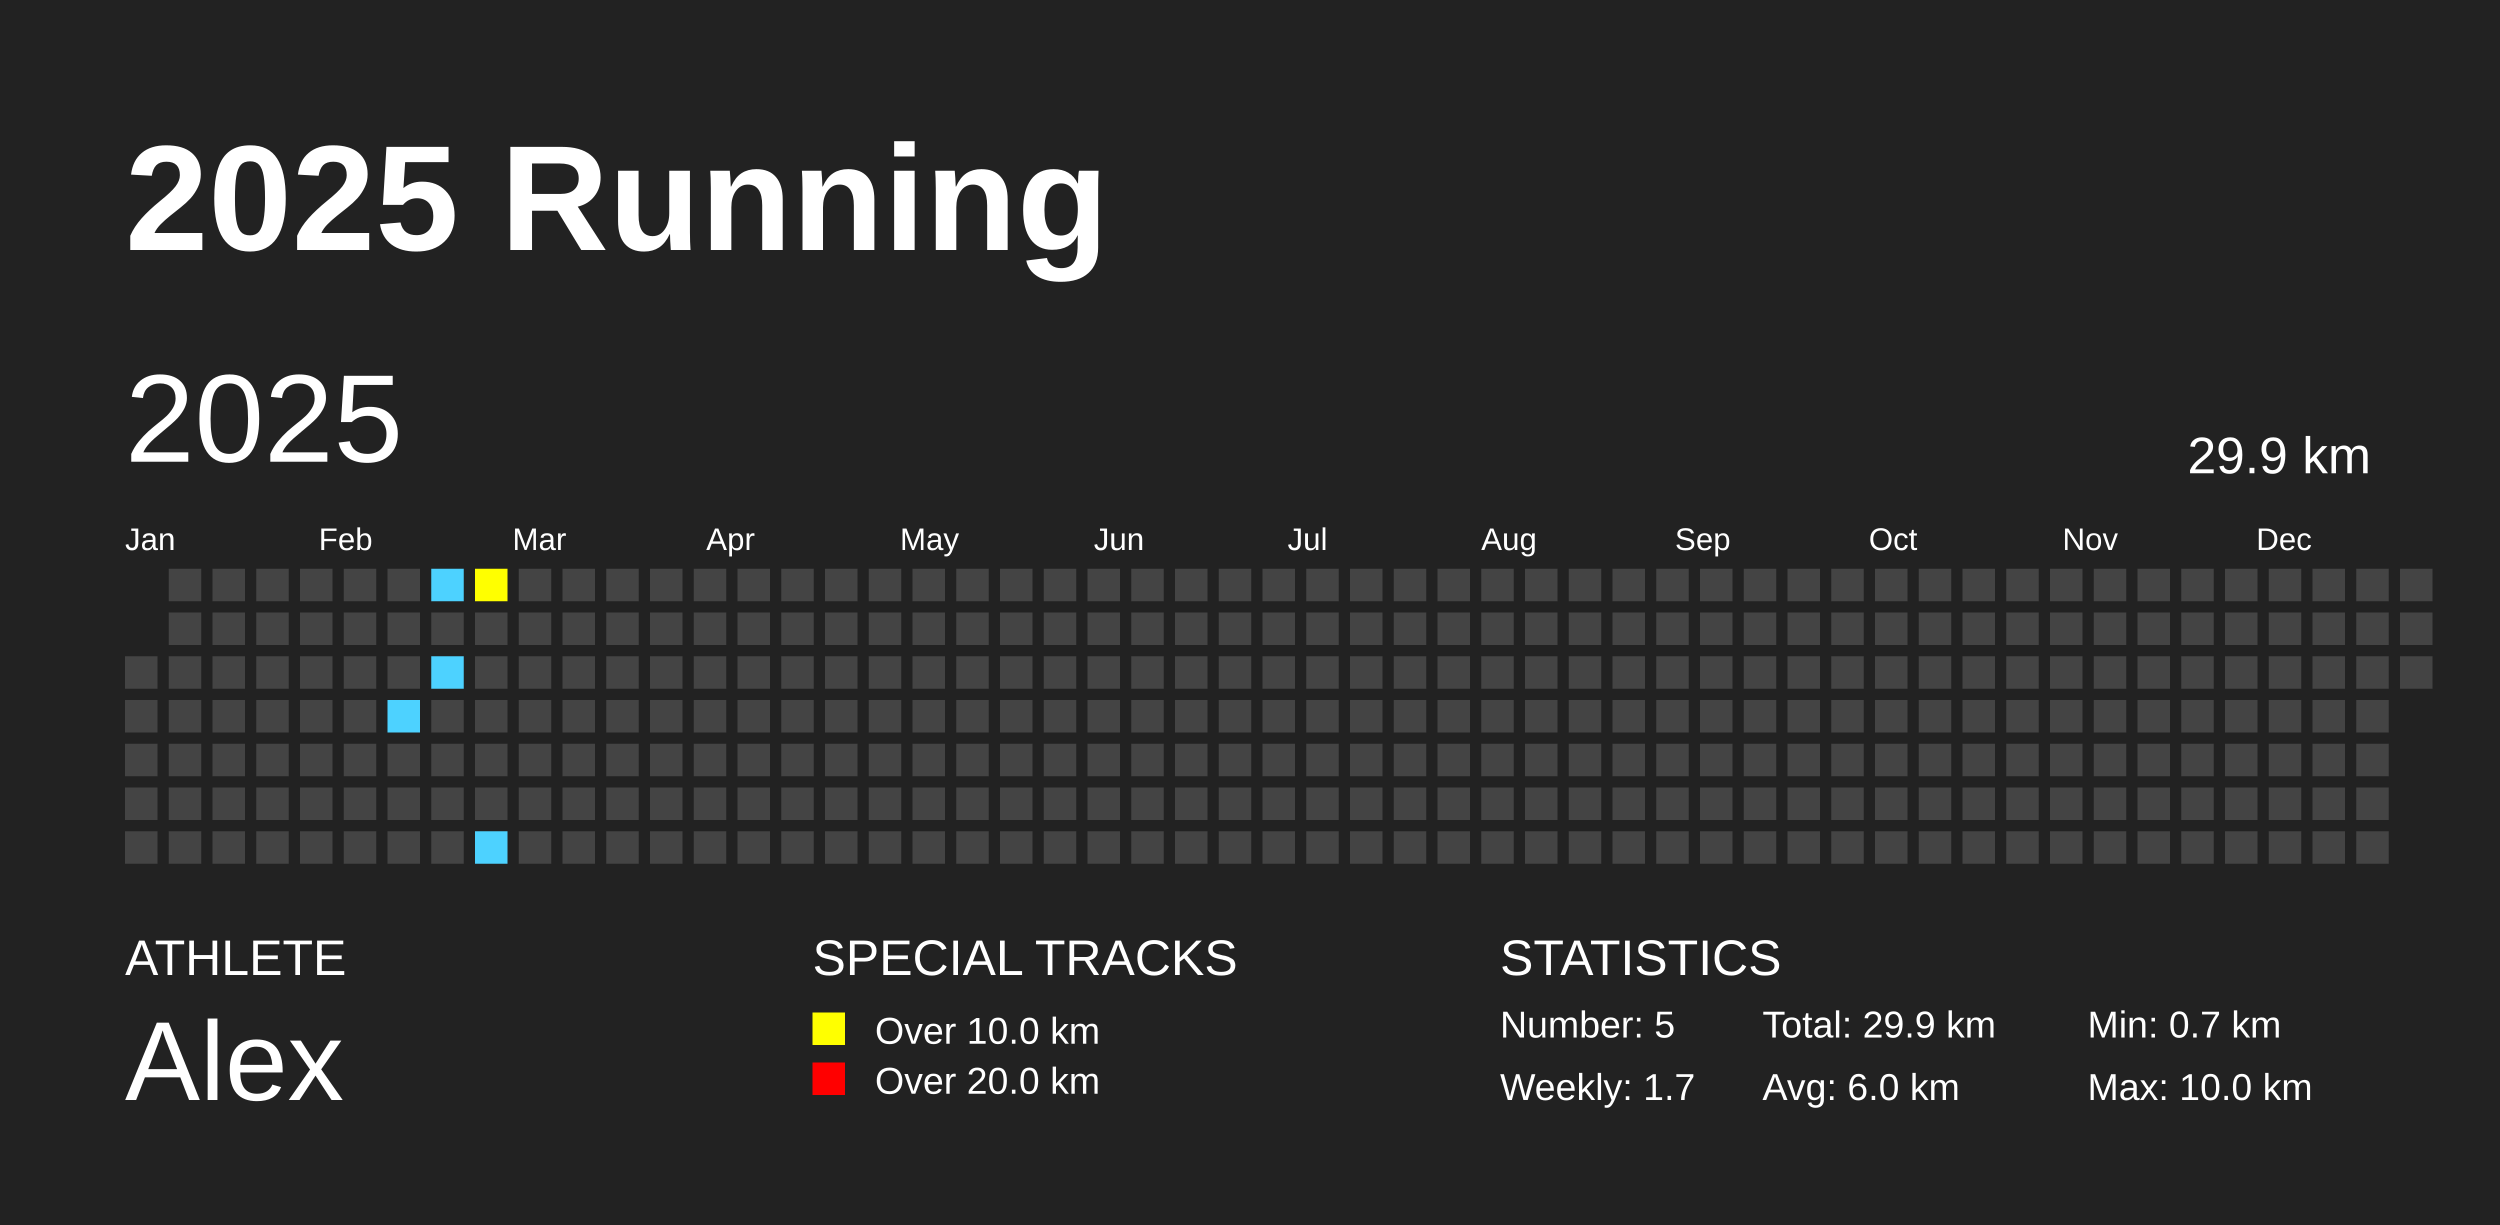
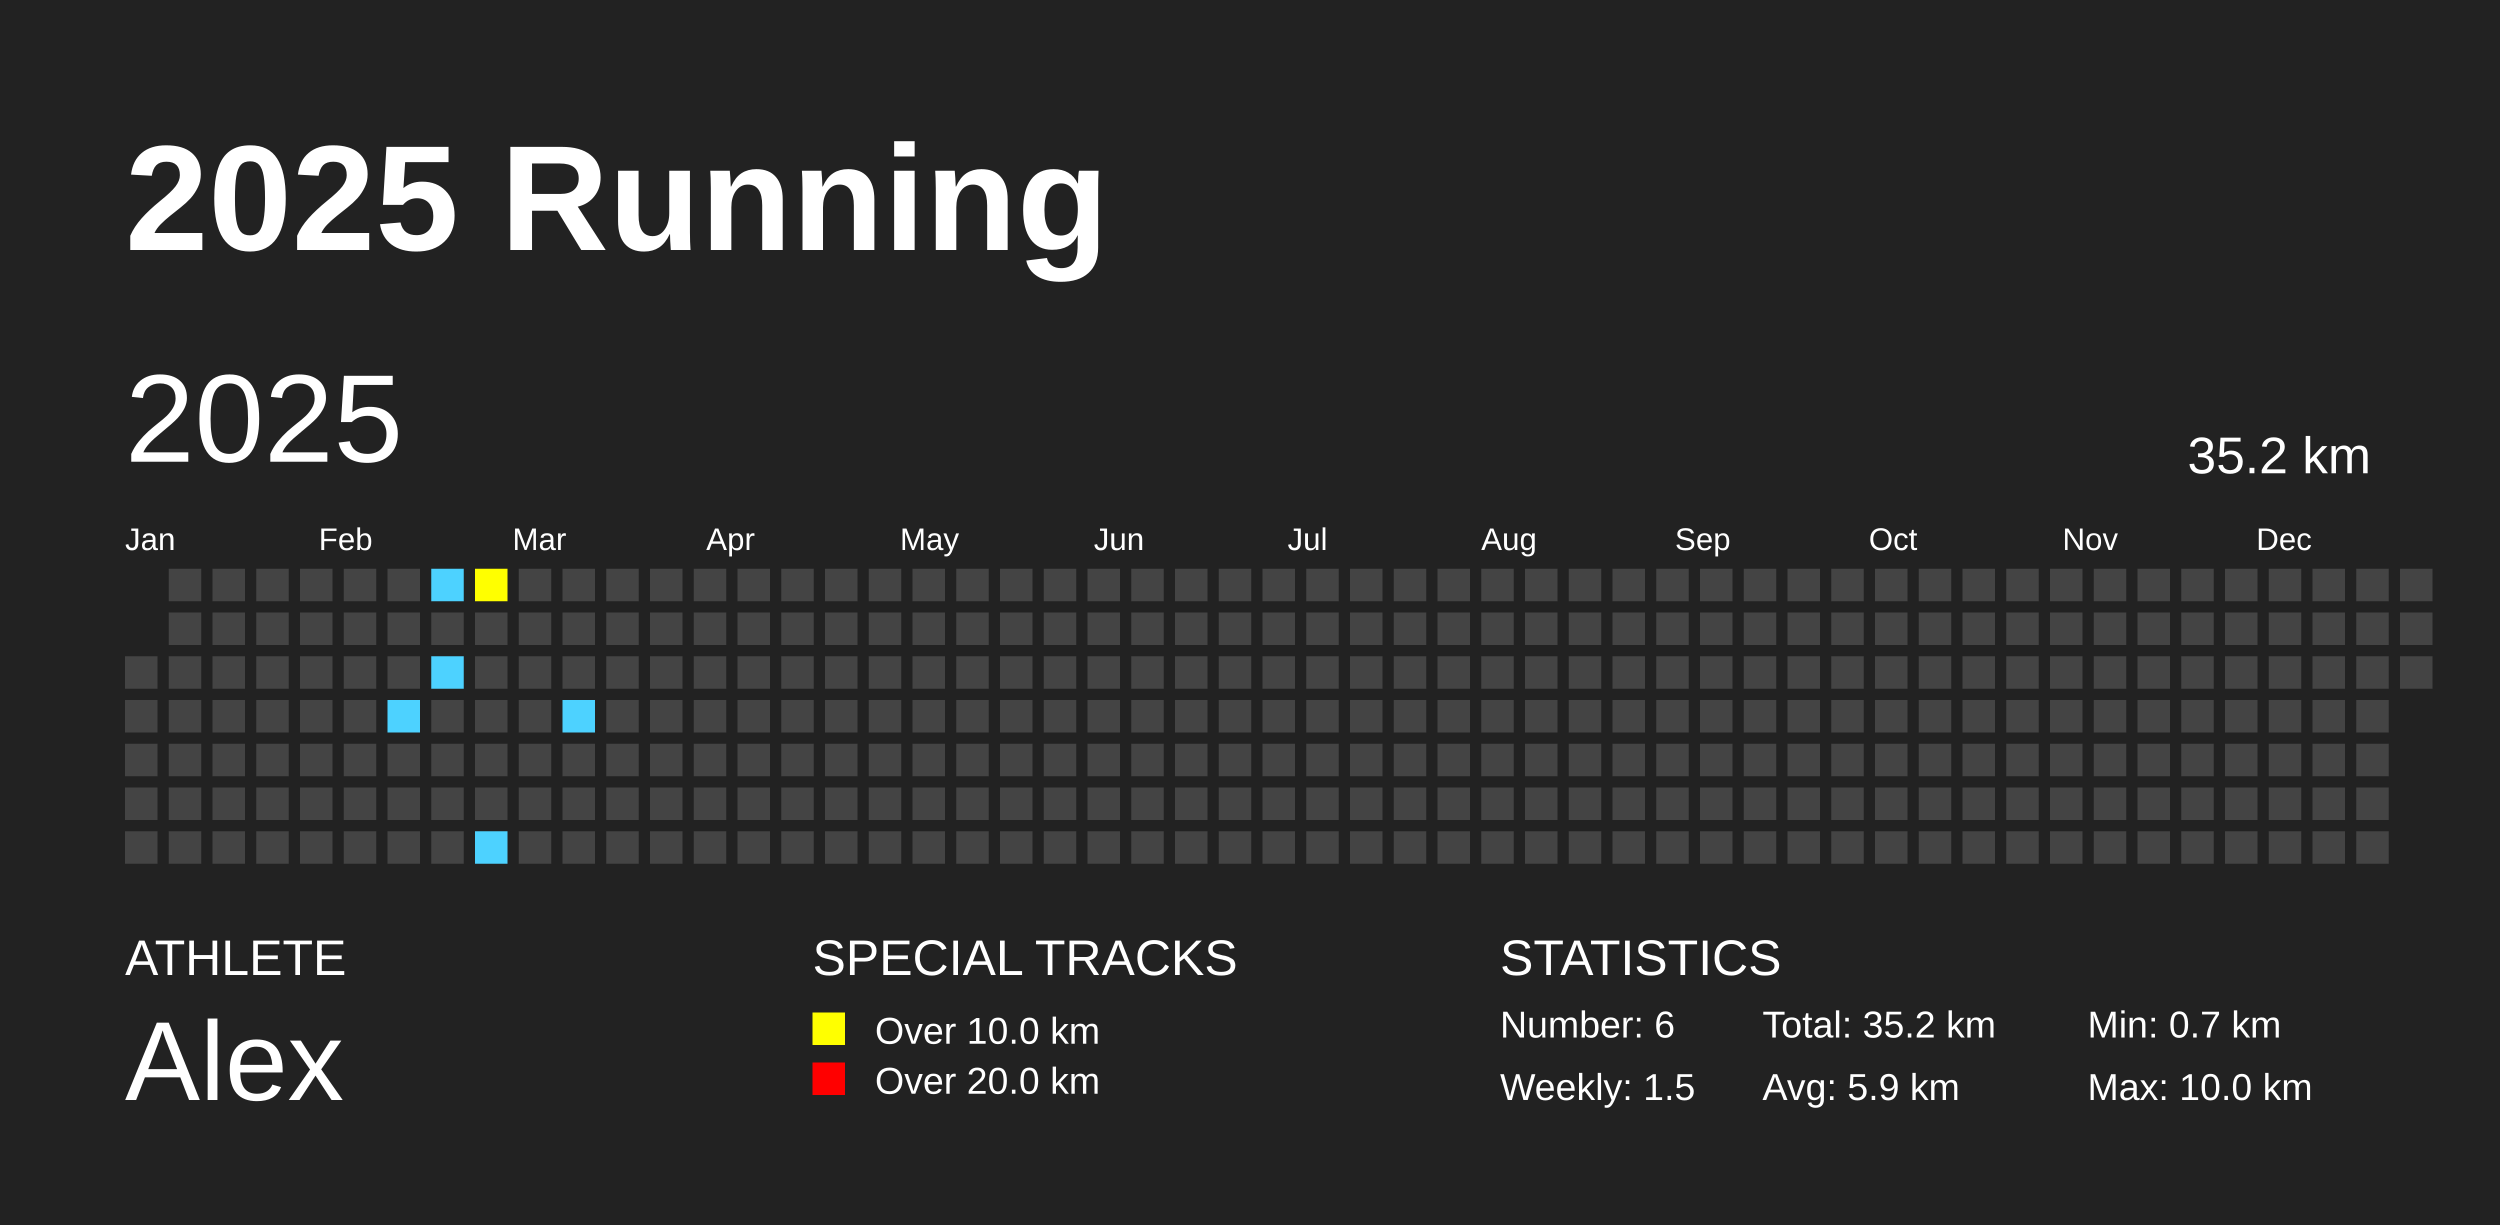
<svg xmlns="http://www.w3.org/2000/svg" baseProfile="full" height="98mm" version="1.1" viewBox="0,0,200,98" width="200mm">
  <defs />
  <rect fill="#222222" height="98" width="200" x="0" y="0" />
  <text fill="#FFFFFF" style="font-size:12px; font-family:Arial; font-weight:bold;" x="10" y="20">2025 Running</text>
  <text fill="#FFFFFF" style="font-size:4px; font-family:Arial" x="10" y="78">ATHLETE</text>
  <text fill="#FFFFFF" style="font-size:9px; font-family:Arial" x="10" y="88">Alex</text>
  <text fill="#FFFFFF" style="font-size:4px; font-family:Arial" x="65" y="78">SPECIAL TRACKS</text>
  <rect fill="yellow" height="2.6" width="2.6" x="65" y="81" />
  <text fill="#FFFFFF" style="font-size:3px; font-family:Arial" x="70" y="83.5">Over 10.0 km</text>
  <rect fill="red" height="2.6" width="2.6" x="65" y="85" />
  <text fill="#FFFFFF" style="font-size:3px; font-family:Arial" x="70" y="87.5">Over 20.0 km</text>
  <text fill="#FFFFFF" style="font-size:4px; font-family:Arial" x="120" y="78">STATISTICS</text>
-   <text fill="#FFFFFF" style="font-size:3px; font-family:Arial" x="120" y="83">Number: 5</text>
-   <text fill="#FFFFFF" style="font-size:3px; font-family:Arial" x="120" y="88">Weekly: 1.7</text>
-   <text fill="#FFFFFF" style="font-size:3px; font-family:Arial" x="141" y="83">Total: 29.9 km</text>
-   <text fill="#FFFFFF" style="font-size:3px; font-family:Arial" x="141" y="88">Avg: 6.0 km</text>
+   <text fill="#FFFFFF" style="font-size:3px; font-family:Arial" x="120" y="83">Number: 6</text>
+   <text fill="#FFFFFF" style="font-size:3px; font-family:Arial" x="120" y="88">Weekly: 1.5</text>
+   <text fill="#FFFFFF" style="font-size:3px; font-family:Arial" x="141" y="83">Total: 35.2 km</text>
+   <text fill="#FFFFFF" style="font-size:3px; font-family:Arial" x="141" y="88">Avg: 5.9 km</text>
  <text fill="#FFFFFF" style="font-size:3px; font-family:Arial" x="167" y="83">Min: 0.7 km</text>
  <text fill="#FFFFFF" style="font-size:3px; font-family:Arial" x="167" y="88">Max: 10.0 km</text>
  <text dominant-baseline="hanging" fill="#FFFFFF" style="font-size:10.0px; font-family:Arial;" x="10" y="30">2025</text>
-   <text dominant-baseline="hanging" fill="#FFFFFF" style="font-size:4.125px; font-family:Arial;" x="175" y="35">29.9 km</text>
+   <text dominant-baseline="hanging" fill="#FFFFFF" style="font-size:4.125px; font-family:Arial;" x="175" y="35">35.2 km</text>
  <text fill="#FFFFFF" style="font-size:2.5px; font-family:Arial" x="10.0" y="44">Jan</text>
  <text fill="#FFFFFF" style="font-size:2.5px; font-family:Arial" x="25.5" y="44">Feb</text>
  <text fill="#FFFFFF" style="font-size:2.5px; font-family:Arial" x="41.0" y="44">Mar</text>
  <text fill="#FFFFFF" style="font-size:2.5px; font-family:Arial" x="56.5" y="44">Apr</text>
  <text fill="#FFFFFF" style="font-size:2.5px; font-family:Arial" x="72.0" y="44">May</text>
  <text fill="#FFFFFF" style="font-size:2.5px; font-family:Arial" x="87.5" y="44">Jun</text>
  <text fill="#FFFFFF" style="font-size:2.5px; font-family:Arial" x="103.0" y="44">Jul</text>
  <text fill="#FFFFFF" style="font-size:2.5px; font-family:Arial" x="118.5" y="44">Aug</text>
  <text fill="#FFFFFF" style="font-size:2.5px; font-family:Arial" x="134.0" y="44">Sep</text>
  <text fill="#FFFFFF" style="font-size:2.5px; font-family:Arial" x="149.5" y="44">Oct</text>
  <text fill="#FFFFFF" style="font-size:2.5px; font-family:Arial" x="165.0" y="44">Nov</text>
  <text fill="#FFFFFF" style="font-size:2.5px; font-family:Arial" x="180.5" y="44">Dec</text>
  <rect fill="#444444" height="2.6" width="2.6" x="10.0" y="52.5" />
  <rect fill="#444444" height="2.6" width="2.6" x="10.0" y="56.0" />
  <rect fill="#444444" height="2.6" width="2.6" x="10.0" y="59.5" />
  <rect fill="#444444" height="2.6" width="2.6" x="10.0" y="63.0" />
  <rect fill="#444444" height="2.6" width="2.6" x="10.0" y="66.5" />
  <rect fill="#444444" height="2.6" width="2.6" x="13.5" y="45.5" />
  <rect fill="#444444" height="2.6" width="2.6" x="13.5" y="49.0" />
  <rect fill="#444444" height="2.6" width="2.6" x="13.5" y="52.5" />
  <rect fill="#444444" height="2.6" width="2.6" x="13.5" y="56.0" />
  <rect fill="#444444" height="2.6" width="2.6" x="13.5" y="59.5" />
  <rect fill="#444444" height="2.6" width="2.6" x="13.5" y="63.0" />
  <rect fill="#444444" height="2.6" width="2.6" x="13.5" y="66.5" />
  <rect fill="#444444" height="2.6" width="2.6" x="17.0" y="45.5" />
  <rect fill="#444444" height="2.6" width="2.6" x="17.0" y="49.0" />
  <rect fill="#444444" height="2.6" width="2.6" x="17.0" y="52.5" />
  <rect fill="#444444" height="2.6" width="2.6" x="17.0" y="56.0" />
  <rect fill="#444444" height="2.6" width="2.6" x="17.0" y="59.5" />
  <rect fill="#444444" height="2.6" width="2.6" x="17.0" y="63.0" />
  <rect fill="#444444" height="2.6" width="2.6" x="17.0" y="66.5" />
  <rect fill="#444444" height="2.6" width="2.6" x="20.5" y="45.5" />
  <rect fill="#444444" height="2.6" width="2.6" x="20.5" y="49.0" />
  <rect fill="#444444" height="2.6" width="2.6" x="20.5" y="52.5" />
  <rect fill="#444444" height="2.6" width="2.6" x="20.5" y="56.0" />
  <rect fill="#444444" height="2.6" width="2.6" x="20.5" y="59.5" />
  <rect fill="#444444" height="2.6" width="2.6" x="20.5" y="63.0" />
  <rect fill="#444444" height="2.6" width="2.6" x="20.5" y="66.5" />
  <rect fill="#444444" height="2.6" width="2.6" x="24.0" y="45.5" />
  <rect fill="#444444" height="2.6" width="2.6" x="24.0" y="49.0" />
  <rect fill="#444444" height="2.6" width="2.6" x="24.0" y="52.5" />
  <rect fill="#444444" height="2.6" width="2.6" x="24.0" y="56.0" />
  <rect fill="#444444" height="2.6" width="2.6" x="24.0" y="59.5" />
  <rect fill="#444444" height="2.6" width="2.6" x="24.0" y="63.0" />
  <rect fill="#444444" height="2.6" width="2.6" x="24.0" y="66.5" />
  <rect fill="#444444" height="2.6" width="2.6" x="27.5" y="45.5" />
  <rect fill="#444444" height="2.6" width="2.6" x="27.5" y="49.0" />
  <rect fill="#444444" height="2.6" width="2.6" x="27.5" y="52.5" />
  <rect fill="#444444" height="2.6" width="2.6" x="27.5" y="56.0" />
  <rect fill="#444444" height="2.6" width="2.6" x="27.5" y="59.5" />
  <rect fill="#444444" height="2.6" width="2.6" x="27.5" y="63.0" />
  <rect fill="#444444" height="2.6" width="2.6" x="27.5" y="66.5" />
  <rect fill="#444444" height="2.6" width="2.6" x="31.0" y="45.5" />
  <rect fill="#444444" height="2.6" width="2.6" x="31.0" y="49.0" />
  <rect fill="#444444" height="2.6" width="2.6" x="31.0" y="52.5" />
  <rect fill="#4DD2FF" height="2.6" width="2.6" x="31.0" y="56.0" />
  <rect fill="#444444" height="2.6" width="2.6" x="31.0" y="59.5" />
  <rect fill="#444444" height="2.6" width="2.6" x="31.0" y="63.0" />
  <rect fill="#444444" height="2.6" width="2.6" x="31.0" y="66.5" />
  <rect fill="#4DD2FF" height="2.6" width="2.6" x="34.5" y="45.5" />
  <rect fill="#444444" height="2.6" width="2.6" x="34.5" y="49.0" />
  <rect fill="#4DD2FF" height="2.6" width="2.6" x="34.5" y="52.5" />
  <rect fill="#444444" height="2.6" width="2.6" x="34.5" y="56.0" />
  <rect fill="#444444" height="2.6" width="2.6" x="34.5" y="59.5" />
  <rect fill="#444444" height="2.6" width="2.6" x="34.5" y="63.0" />
  <rect fill="#444444" height="2.6" width="2.6" x="34.5" y="66.5" />
  <rect fill="yellow" height="2.6" width="2.6" x="38.0" y="45.5" />
  <rect fill="#444444" height="2.6" width="2.6" x="38.0" y="49.0" />
  <rect fill="#444444" height="2.6" width="2.6" x="38.0" y="52.5" />
  <rect fill="#444444" height="2.6" width="2.6" x="38.0" y="56.0" />
  <rect fill="#444444" height="2.6" width="2.6" x="38.0" y="59.5" />
  <rect fill="#444444" height="2.6" width="2.6" x="38.0" y="63.0" />
  <rect fill="#4DD2FF" height="2.6" width="2.6" x="38.0" y="66.5" />
  <rect fill="#444444" height="2.6" width="2.6" x="41.5" y="45.5" />
  <rect fill="#444444" height="2.6" width="2.6" x="41.5" y="49.0" />
  <rect fill="#444444" height="2.6" width="2.6" x="41.5" y="52.5" />
  <rect fill="#444444" height="2.6" width="2.6" x="41.5" y="56.0" />
  <rect fill="#444444" height="2.6" width="2.6" x="41.5" y="59.5" />
  <rect fill="#444444" height="2.6" width="2.6" x="41.5" y="63.0" />
  <rect fill="#444444" height="2.6" width="2.6" x="41.5" y="66.5" />
  <rect fill="#444444" height="2.6" width="2.6" x="45.0" y="45.5" />
  <rect fill="#444444" height="2.6" width="2.6" x="45.0" y="49.0" />
  <rect fill="#444444" height="2.6" width="2.6" x="45.0" y="52.5" />
-   <rect fill="#444444" height="2.6" width="2.6" x="45.0" y="56.0" />
+   <rect fill="#4DD2FF" height="2.6" width="2.6" x="45.0" y="56.0" />
  <rect fill="#444444" height="2.6" width="2.6" x="45.0" y="59.5" />
  <rect fill="#444444" height="2.6" width="2.6" x="45.0" y="63.0" />
  <rect fill="#444444" height="2.6" width="2.6" x="45.0" y="66.5" />
  <rect fill="#444444" height="2.6" width="2.6" x="48.5" y="45.5" />
  <rect fill="#444444" height="2.6" width="2.6" x="48.5" y="49.0" />
  <rect fill="#444444" height="2.6" width="2.6" x="48.5" y="52.5" />
  <rect fill="#444444" height="2.6" width="2.6" x="48.5" y="56.0" />
  <rect fill="#444444" height="2.6" width="2.6" x="48.5" y="59.5" />
  <rect fill="#444444" height="2.6" width="2.6" x="48.5" y="63.0" />
  <rect fill="#444444" height="2.6" width="2.6" x="48.5" y="66.5" />
  <rect fill="#444444" height="2.6" width="2.6" x="52.0" y="45.5" />
  <rect fill="#444444" height="2.6" width="2.6" x="52.0" y="49.0" />
  <rect fill="#444444" height="2.6" width="2.6" x="52.0" y="52.5" />
  <rect fill="#444444" height="2.6" width="2.6" x="52.0" y="56.0" />
  <rect fill="#444444" height="2.6" width="2.6" x="52.0" y="59.5" />
  <rect fill="#444444" height="2.6" width="2.6" x="52.0" y="63.0" />
  <rect fill="#444444" height="2.6" width="2.6" x="52.0" y="66.5" />
  <rect fill="#444444" height="2.6" width="2.6" x="55.5" y="45.5" />
  <rect fill="#444444" height="2.6" width="2.6" x="55.5" y="49.0" />
  <rect fill="#444444" height="2.6" width="2.6" x="55.5" y="52.5" />
  <rect fill="#444444" height="2.6" width="2.6" x="55.5" y="56.0" />
  <rect fill="#444444" height="2.6" width="2.6" x="55.5" y="59.5" />
  <rect fill="#444444" height="2.6" width="2.6" x="55.5" y="63.0" />
  <rect fill="#444444" height="2.6" width="2.6" x="55.5" y="66.5" />
  <rect fill="#444444" height="2.6" width="2.6" x="59.0" y="45.5" />
  <rect fill="#444444" height="2.6" width="2.6" x="59.0" y="49.0" />
  <rect fill="#444444" height="2.6" width="2.6" x="59.0" y="52.5" />
  <rect fill="#444444" height="2.6" width="2.6" x="59.0" y="56.0" />
  <rect fill="#444444" height="2.6" width="2.6" x="59.0" y="59.5" />
  <rect fill="#444444" height="2.6" width="2.6" x="59.0" y="63.0" />
  <rect fill="#444444" height="2.6" width="2.6" x="59.0" y="66.5" />
  <rect fill="#444444" height="2.6" width="2.6" x="62.5" y="45.5" />
  <rect fill="#444444" height="2.6" width="2.6" x="62.5" y="49.0" />
  <rect fill="#444444" height="2.6" width="2.6" x="62.5" y="52.5" />
  <rect fill="#444444" height="2.6" width="2.6" x="62.5" y="56.0" />
  <rect fill="#444444" height="2.6" width="2.6" x="62.5" y="59.5" />
  <rect fill="#444444" height="2.6" width="2.6" x="62.5" y="63.0" />
  <rect fill="#444444" height="2.6" width="2.6" x="62.5" y="66.5" />
  <rect fill="#444444" height="2.6" width="2.6" x="66.0" y="45.5" />
  <rect fill="#444444" height="2.6" width="2.6" x="66.0" y="49.0" />
  <rect fill="#444444" height="2.6" width="2.6" x="66.0" y="52.5" />
  <rect fill="#444444" height="2.6" width="2.6" x="66.0" y="56.0" />
  <rect fill="#444444" height="2.6" width="2.6" x="66.0" y="59.5" />
  <rect fill="#444444" height="2.6" width="2.6" x="66.0" y="63.0" />
  <rect fill="#444444" height="2.6" width="2.6" x="66.0" y="66.5" />
  <rect fill="#444444" height="2.6" width="2.6" x="69.5" y="45.5" />
  <rect fill="#444444" height="2.6" width="2.6" x="69.5" y="49.0" />
  <rect fill="#444444" height="2.6" width="2.6" x="69.5" y="52.5" />
  <rect fill="#444444" height="2.6" width="2.6" x="69.5" y="56.0" />
  <rect fill="#444444" height="2.6" width="2.6" x="69.5" y="59.5" />
  <rect fill="#444444" height="2.6" width="2.6" x="69.5" y="63.0" />
  <rect fill="#444444" height="2.6" width="2.6" x="69.5" y="66.5" />
  <rect fill="#444444" height="2.6" width="2.6" x="73.0" y="45.5" />
  <rect fill="#444444" height="2.6" width="2.6" x="73.0" y="49.0" />
  <rect fill="#444444" height="2.6" width="2.6" x="73.0" y="52.5" />
  <rect fill="#444444" height="2.6" width="2.6" x="73.0" y="56.0" />
  <rect fill="#444444" height="2.6" width="2.6" x="73.0" y="59.5" />
  <rect fill="#444444" height="2.6" width="2.6" x="73.0" y="63.0" />
  <rect fill="#444444" height="2.6" width="2.6" x="73.0" y="66.5" />
  <rect fill="#444444" height="2.6" width="2.6" x="76.5" y="45.5" />
  <rect fill="#444444" height="2.6" width="2.6" x="76.5" y="49.0" />
  <rect fill="#444444" height="2.6" width="2.6" x="76.5" y="52.5" />
  <rect fill="#444444" height="2.6" width="2.6" x="76.5" y="56.0" />
  <rect fill="#444444" height="2.6" width="2.6" x="76.5" y="59.5" />
  <rect fill="#444444" height="2.6" width="2.6" x="76.5" y="63.0" />
  <rect fill="#444444" height="2.6" width="2.6" x="76.5" y="66.5" />
  <rect fill="#444444" height="2.6" width="2.6" x="80.0" y="45.5" />
  <rect fill="#444444" height="2.6" width="2.6" x="80.0" y="49.0" />
  <rect fill="#444444" height="2.6" width="2.6" x="80.0" y="52.5" />
  <rect fill="#444444" height="2.6" width="2.6" x="80.0" y="56.0" />
  <rect fill="#444444" height="2.6" width="2.6" x="80.0" y="59.5" />
  <rect fill="#444444" height="2.6" width="2.6" x="80.0" y="63.0" />
  <rect fill="#444444" height="2.6" width="2.6" x="80.0" y="66.5" />
  <rect fill="#444444" height="2.6" width="2.6" x="83.5" y="45.5" />
  <rect fill="#444444" height="2.6" width="2.6" x="83.5" y="49.0" />
  <rect fill="#444444" height="2.6" width="2.6" x="83.5" y="52.5" />
  <rect fill="#444444" height="2.6" width="2.6" x="83.5" y="56.0" />
  <rect fill="#444444" height="2.6" width="2.6" x="83.5" y="59.5" />
  <rect fill="#444444" height="2.6" width="2.6" x="83.5" y="63.0" />
  <rect fill="#444444" height="2.6" width="2.6" x="83.5" y="66.5" />
  <rect fill="#444444" height="2.6" width="2.6" x="87.0" y="45.5" />
  <rect fill="#444444" height="2.6" width="2.6" x="87.0" y="49.0" />
  <rect fill="#444444" height="2.6" width="2.6" x="87.0" y="52.5" />
  <rect fill="#444444" height="2.6" width="2.6" x="87.0" y="56.0" />
  <rect fill="#444444" height="2.6" width="2.6" x="87.0" y="59.5" />
  <rect fill="#444444" height="2.6" width="2.6" x="87.0" y="63.0" />
  <rect fill="#444444" height="2.6" width="2.6" x="87.0" y="66.5" />
  <rect fill="#444444" height="2.6" width="2.6" x="90.5" y="45.5" />
  <rect fill="#444444" height="2.6" width="2.6" x="90.5" y="49.0" />
  <rect fill="#444444" height="2.6" width="2.6" x="90.5" y="52.5" />
  <rect fill="#444444" height="2.6" width="2.6" x="90.5" y="56.0" />
  <rect fill="#444444" height="2.6" width="2.6" x="90.5" y="59.5" />
  <rect fill="#444444" height="2.6" width="2.6" x="90.5" y="63.0" />
  <rect fill="#444444" height="2.6" width="2.6" x="90.5" y="66.5" />
  <rect fill="#444444" height="2.6" width="2.6" x="94.0" y="45.5" />
  <rect fill="#444444" height="2.6" width="2.6" x="94.0" y="49.0" />
  <rect fill="#444444" height="2.6" width="2.6" x="94.0" y="52.5" />
  <rect fill="#444444" height="2.6" width="2.6" x="94.0" y="56.0" />
  <rect fill="#444444" height="2.6" width="2.6" x="94.0" y="59.5" />
  <rect fill="#444444" height="2.6" width="2.6" x="94.0" y="63.0" />
  <rect fill="#444444" height="2.6" width="2.6" x="94.0" y="66.5" />
  <rect fill="#444444" height="2.6" width="2.6" x="97.5" y="45.5" />
  <rect fill="#444444" height="2.6" width="2.6" x="97.5" y="49.0" />
  <rect fill="#444444" height="2.6" width="2.6" x="97.5" y="52.5" />
  <rect fill="#444444" height="2.6" width="2.6" x="97.5" y="56.0" />
  <rect fill="#444444" height="2.6" width="2.6" x="97.5" y="59.5" />
  <rect fill="#444444" height="2.6" width="2.6" x="97.5" y="63.0" />
  <rect fill="#444444" height="2.6" width="2.6" x="97.5" y="66.5" />
  <rect fill="#444444" height="2.6" width="2.6" x="101.0" y="45.5" />
  <rect fill="#444444" height="2.6" width="2.6" x="101.0" y="49.0" />
  <rect fill="#444444" height="2.6" width="2.6" x="101.0" y="52.5" />
  <rect fill="#444444" height="2.6" width="2.6" x="101.0" y="56.0" />
  <rect fill="#444444" height="2.6" width="2.6" x="101.0" y="59.5" />
  <rect fill="#444444" height="2.6" width="2.6" x="101.0" y="63.0" />
  <rect fill="#444444" height="2.6" width="2.6" x="101.0" y="66.5" />
  <rect fill="#444444" height="2.6" width="2.6" x="104.5" y="45.5" />
  <rect fill="#444444" height="2.6" width="2.6" x="104.5" y="49.0" />
  <rect fill="#444444" height="2.6" width="2.6" x="104.5" y="52.5" />
  <rect fill="#444444" height="2.6" width="2.6" x="104.5" y="56.0" />
  <rect fill="#444444" height="2.6" width="2.6" x="104.5" y="59.5" />
  <rect fill="#444444" height="2.6" width="2.6" x="104.5" y="63.0" />
  <rect fill="#444444" height="2.6" width="2.6" x="104.5" y="66.5" />
  <rect fill="#444444" height="2.6" width="2.6" x="108.0" y="45.5" />
  <rect fill="#444444" height="2.6" width="2.6" x="108.0" y="49.0" />
  <rect fill="#444444" height="2.6" width="2.6" x="108.0" y="52.5" />
  <rect fill="#444444" height="2.6" width="2.6" x="108.0" y="56.0" />
  <rect fill="#444444" height="2.6" width="2.6" x="108.0" y="59.5" />
  <rect fill="#444444" height="2.6" width="2.6" x="108.0" y="63.0" />
  <rect fill="#444444" height="2.6" width="2.6" x="108.0" y="66.5" />
  <rect fill="#444444" height="2.6" width="2.6" x="111.5" y="45.5" />
  <rect fill="#444444" height="2.6" width="2.6" x="111.5" y="49.0" />
  <rect fill="#444444" height="2.6" width="2.6" x="111.5" y="52.5" />
  <rect fill="#444444" height="2.6" width="2.6" x="111.5" y="56.0" />
  <rect fill="#444444" height="2.6" width="2.6" x="111.5" y="59.5" />
  <rect fill="#444444" height="2.6" width="2.6" x="111.5" y="63.0" />
  <rect fill="#444444" height="2.6" width="2.6" x="111.5" y="66.5" />
  <rect fill="#444444" height="2.6" width="2.6" x="115.0" y="45.5" />
  <rect fill="#444444" height="2.6" width="2.6" x="115.0" y="49.0" />
  <rect fill="#444444" height="2.6" width="2.6" x="115.0" y="52.5" />
  <rect fill="#444444" height="2.6" width="2.6" x="115.0" y="56.0" />
  <rect fill="#444444" height="2.6" width="2.6" x="115.0" y="59.5" />
  <rect fill="#444444" height="2.6" width="2.6" x="115.0" y="63.0" />
  <rect fill="#444444" height="2.6" width="2.6" x="115.0" y="66.5" />
  <rect fill="#444444" height="2.6" width="2.6" x="118.5" y="45.5" />
  <rect fill="#444444" height="2.6" width="2.6" x="118.5" y="49.0" />
  <rect fill="#444444" height="2.6" width="2.6" x="118.5" y="52.5" />
  <rect fill="#444444" height="2.6" width="2.6" x="118.5" y="56.0" />
  <rect fill="#444444" height="2.6" width="2.6" x="118.5" y="59.5" />
  <rect fill="#444444" height="2.6" width="2.6" x="118.5" y="63.0" />
  <rect fill="#444444" height="2.6" width="2.6" x="118.5" y="66.5" />
  <rect fill="#444444" height="2.6" width="2.6" x="122.0" y="45.5" />
  <rect fill="#444444" height="2.6" width="2.6" x="122.0" y="49.0" />
  <rect fill="#444444" height="2.6" width="2.6" x="122.0" y="52.5" />
  <rect fill="#444444" height="2.6" width="2.6" x="122.0" y="56.0" />
  <rect fill="#444444" height="2.6" width="2.6" x="122.0" y="59.5" />
  <rect fill="#444444" height="2.6" width="2.6" x="122.0" y="63.0" />
  <rect fill="#444444" height="2.6" width="2.6" x="122.0" y="66.5" />
  <rect fill="#444444" height="2.6" width="2.6" x="125.5" y="45.5" />
  <rect fill="#444444" height="2.6" width="2.6" x="125.5" y="49.0" />
  <rect fill="#444444" height="2.6" width="2.6" x="125.5" y="52.5" />
  <rect fill="#444444" height="2.6" width="2.6" x="125.5" y="56.0" />
  <rect fill="#444444" height="2.6" width="2.6" x="125.5" y="59.5" />
  <rect fill="#444444" height="2.6" width="2.6" x="125.5" y="63.0" />
  <rect fill="#444444" height="2.6" width="2.6" x="125.5" y="66.5" />
  <rect fill="#444444" height="2.6" width="2.6" x="129.0" y="45.5" />
  <rect fill="#444444" height="2.6" width="2.6" x="129.0" y="49.0" />
  <rect fill="#444444" height="2.6" width="2.6" x="129.0" y="52.5" />
  <rect fill="#444444" height="2.6" width="2.6" x="129.0" y="56.0" />
  <rect fill="#444444" height="2.6" width="2.6" x="129.0" y="59.5" />
  <rect fill="#444444" height="2.6" width="2.6" x="129.0" y="63.0" />
  <rect fill="#444444" height="2.6" width="2.6" x="129.0" y="66.5" />
  <rect fill="#444444" height="2.6" width="2.6" x="132.5" y="45.5" />
  <rect fill="#444444" height="2.6" width="2.6" x="132.5" y="49.0" />
  <rect fill="#444444" height="2.6" width="2.6" x="132.5" y="52.5" />
  <rect fill="#444444" height="2.6" width="2.6" x="132.5" y="56.0" />
  <rect fill="#444444" height="2.6" width="2.6" x="132.5" y="59.5" />
  <rect fill="#444444" height="2.6" width="2.6" x="132.5" y="63.0" />
  <rect fill="#444444" height="2.6" width="2.6" x="132.5" y="66.5" />
  <rect fill="#444444" height="2.6" width="2.6" x="136.0" y="45.5" />
  <rect fill="#444444" height="2.6" width="2.6" x="136.0" y="49.0" />
  <rect fill="#444444" height="2.6" width="2.6" x="136.0" y="52.5" />
  <rect fill="#444444" height="2.6" width="2.6" x="136.0" y="56.0" />
  <rect fill="#444444" height="2.6" width="2.6" x="136.0" y="59.5" />
  <rect fill="#444444" height="2.6" width="2.6" x="136.0" y="63.0" />
  <rect fill="#444444" height="2.6" width="2.6" x="136.0" y="66.5" />
  <rect fill="#444444" height="2.6" width="2.6" x="139.5" y="45.5" />
  <rect fill="#444444" height="2.6" width="2.6" x="139.5" y="49.0" />
  <rect fill="#444444" height="2.6" width="2.6" x="139.5" y="52.5" />
  <rect fill="#444444" height="2.6" width="2.6" x="139.5" y="56.0" />
  <rect fill="#444444" height="2.6" width="2.6" x="139.5" y="59.5" />
  <rect fill="#444444" height="2.6" width="2.6" x="139.5" y="63.0" />
  <rect fill="#444444" height="2.6" width="2.6" x="139.5" y="66.5" />
  <rect fill="#444444" height="2.6" width="2.6" x="143.0" y="45.5" />
  <rect fill="#444444" height="2.6" width="2.6" x="143.0" y="49.0" />
  <rect fill="#444444" height="2.6" width="2.6" x="143.0" y="52.5" />
  <rect fill="#444444" height="2.6" width="2.6" x="143.0" y="56.0" />
  <rect fill="#444444" height="2.6" width="2.6" x="143.0" y="59.5" />
  <rect fill="#444444" height="2.6" width="2.6" x="143.0" y="63.0" />
  <rect fill="#444444" height="2.6" width="2.6" x="143.0" y="66.5" />
  <rect fill="#444444" height="2.6" width="2.6" x="146.5" y="45.5" />
  <rect fill="#444444" height="2.6" width="2.6" x="146.5" y="49.0" />
  <rect fill="#444444" height="2.6" width="2.6" x="146.5" y="52.5" />
  <rect fill="#444444" height="2.6" width="2.6" x="146.5" y="56.0" />
  <rect fill="#444444" height="2.6" width="2.6" x="146.5" y="59.5" />
  <rect fill="#444444" height="2.6" width="2.6" x="146.5" y="63.0" />
  <rect fill="#444444" height="2.6" width="2.6" x="146.5" y="66.5" />
  <rect fill="#444444" height="2.6" width="2.6" x="150.0" y="45.5" />
  <rect fill="#444444" height="2.6" width="2.6" x="150.0" y="49.0" />
  <rect fill="#444444" height="2.6" width="2.6" x="150.0" y="52.5" />
  <rect fill="#444444" height="2.6" width="2.6" x="150.0" y="56.0" />
  <rect fill="#444444" height="2.6" width="2.6" x="150.0" y="59.5" />
  <rect fill="#444444" height="2.6" width="2.6" x="150.0" y="63.0" />
  <rect fill="#444444" height="2.6" width="2.6" x="150.0" y="66.5" />
  <rect fill="#444444" height="2.6" width="2.6" x="153.5" y="45.5" />
  <rect fill="#444444" height="2.6" width="2.6" x="153.5" y="49.0" />
  <rect fill="#444444" height="2.6" width="2.6" x="153.5" y="52.5" />
  <rect fill="#444444" height="2.6" width="2.6" x="153.5" y="56.0" />
  <rect fill="#444444" height="2.6" width="2.6" x="153.5" y="59.5" />
  <rect fill="#444444" height="2.6" width="2.6" x="153.5" y="63.0" />
  <rect fill="#444444" height="2.6" width="2.6" x="153.5" y="66.5" />
  <rect fill="#444444" height="2.6" width="2.6" x="157.0" y="45.5" />
  <rect fill="#444444" height="2.6" width="2.6" x="157.0" y="49.0" />
  <rect fill="#444444" height="2.6" width="2.6" x="157.0" y="52.5" />
  <rect fill="#444444" height="2.6" width="2.6" x="157.0" y="56.0" />
  <rect fill="#444444" height="2.6" width="2.6" x="157.0" y="59.5" />
  <rect fill="#444444" height="2.6" width="2.6" x="157.0" y="63.0" />
  <rect fill="#444444" height="2.6" width="2.6" x="157.0" y="66.5" />
  <rect fill="#444444" height="2.6" width="2.6" x="160.5" y="45.5" />
  <rect fill="#444444" height="2.6" width="2.6" x="160.5" y="49.0" />
  <rect fill="#444444" height="2.6" width="2.6" x="160.5" y="52.5" />
  <rect fill="#444444" height="2.6" width="2.6" x="160.5" y="56.0" />
  <rect fill="#444444" height="2.6" width="2.6" x="160.5" y="59.5" />
  <rect fill="#444444" height="2.6" width="2.6" x="160.5" y="63.0" />
  <rect fill="#444444" height="2.6" width="2.6" x="160.5" y="66.5" />
  <rect fill="#444444" height="2.6" width="2.6" x="164.0" y="45.5" />
  <rect fill="#444444" height="2.6" width="2.6" x="164.0" y="49.0" />
  <rect fill="#444444" height="2.6" width="2.6" x="164.0" y="52.5" />
  <rect fill="#444444" height="2.6" width="2.6" x="164.0" y="56.0" />
  <rect fill="#444444" height="2.6" width="2.6" x="164.0" y="59.5" />
  <rect fill="#444444" height="2.6" width="2.6" x="164.0" y="63.0" />
  <rect fill="#444444" height="2.6" width="2.6" x="164.0" y="66.5" />
  <rect fill="#444444" height="2.6" width="2.6" x="167.5" y="45.5" />
  <rect fill="#444444" height="2.6" width="2.6" x="167.5" y="49.0" />
  <rect fill="#444444" height="2.6" width="2.6" x="167.5" y="52.5" />
  <rect fill="#444444" height="2.6" width="2.6" x="167.5" y="56.0" />
  <rect fill="#444444" height="2.6" width="2.6" x="167.5" y="59.5" />
  <rect fill="#444444" height="2.6" width="2.6" x="167.5" y="63.0" />
  <rect fill="#444444" height="2.6" width="2.6" x="167.5" y="66.5" />
  <rect fill="#444444" height="2.6" width="2.6" x="171.0" y="45.5" />
  <rect fill="#444444" height="2.6" width="2.6" x="171.0" y="49.0" />
  <rect fill="#444444" height="2.6" width="2.6" x="171.0" y="52.5" />
  <rect fill="#444444" height="2.6" width="2.6" x="171.0" y="56.0" />
  <rect fill="#444444" height="2.6" width="2.6" x="171.0" y="59.5" />
  <rect fill="#444444" height="2.6" width="2.6" x="171.0" y="63.0" />
  <rect fill="#444444" height="2.6" width="2.6" x="171.0" y="66.5" />
  <rect fill="#444444" height="2.6" width="2.6" x="174.5" y="45.5" />
  <rect fill="#444444" height="2.6" width="2.6" x="174.5" y="49.0" />
  <rect fill="#444444" height="2.6" width="2.6" x="174.5" y="52.5" />
  <rect fill="#444444" height="2.6" width="2.6" x="174.5" y="56.0" />
  <rect fill="#444444" height="2.6" width="2.6" x="174.5" y="59.5" />
  <rect fill="#444444" height="2.6" width="2.6" x="174.5" y="63.0" />
  <rect fill="#444444" height="2.6" width="2.6" x="174.5" y="66.5" />
  <rect fill="#444444" height="2.6" width="2.6" x="178.0" y="45.5" />
  <rect fill="#444444" height="2.6" width="2.6" x="178.0" y="49.0" />
  <rect fill="#444444" height="2.6" width="2.6" x="178.0" y="52.5" />
  <rect fill="#444444" height="2.6" width="2.6" x="178.0" y="56.0" />
  <rect fill="#444444" height="2.6" width="2.6" x="178.0" y="59.5" />
  <rect fill="#444444" height="2.6" width="2.6" x="178.0" y="63.0" />
  <rect fill="#444444" height="2.6" width="2.6" x="178.0" y="66.5" />
  <rect fill="#444444" height="2.6" width="2.6" x="181.5" y="45.5" />
  <rect fill="#444444" height="2.6" width="2.6" x="181.5" y="49.0" />
  <rect fill="#444444" height="2.6" width="2.6" x="181.5" y="52.5" />
  <rect fill="#444444" height="2.6" width="2.6" x="181.5" y="56.0" />
  <rect fill="#444444" height="2.6" width="2.6" x="181.5" y="59.5" />
  <rect fill="#444444" height="2.6" width="2.6" x="181.5" y="63.0" />
  <rect fill="#444444" height="2.6" width="2.6" x="181.5" y="66.5" />
  <rect fill="#444444" height="2.6" width="2.6" x="185.0" y="45.5" />
  <rect fill="#444444" height="2.6" width="2.6" x="185.0" y="49.0" />
  <rect fill="#444444" height="2.6" width="2.6" x="185.0" y="52.5" />
  <rect fill="#444444" height="2.6" width="2.6" x="185.0" y="56.0" />
  <rect fill="#444444" height="2.6" width="2.6" x="185.0" y="59.5" />
  <rect fill="#444444" height="2.6" width="2.6" x="185.0" y="63.0" />
  <rect fill="#444444" height="2.6" width="2.6" x="185.0" y="66.5" />
  <rect fill="#444444" height="2.6" width="2.6" x="188.5" y="45.5" />
  <rect fill="#444444" height="2.6" width="2.6" x="188.5" y="49.0" />
  <rect fill="#444444" height="2.6" width="2.6" x="188.5" y="52.5" />
  <rect fill="#444444" height="2.6" width="2.6" x="188.5" y="56.0" />
  <rect fill="#444444" height="2.6" width="2.6" x="188.5" y="59.5" />
  <rect fill="#444444" height="2.6" width="2.6" x="188.5" y="63.0" />
  <rect fill="#444444" height="2.6" width="2.6" x="188.5" y="66.5" />
  <rect fill="#444444" height="2.6" width="2.6" x="192.0" y="45.5" />
  <rect fill="#444444" height="2.6" width="2.6" x="192.0" y="49.0" />
  <rect fill="#444444" height="2.6" width="2.6" x="192.0" y="52.5" />
</svg>
